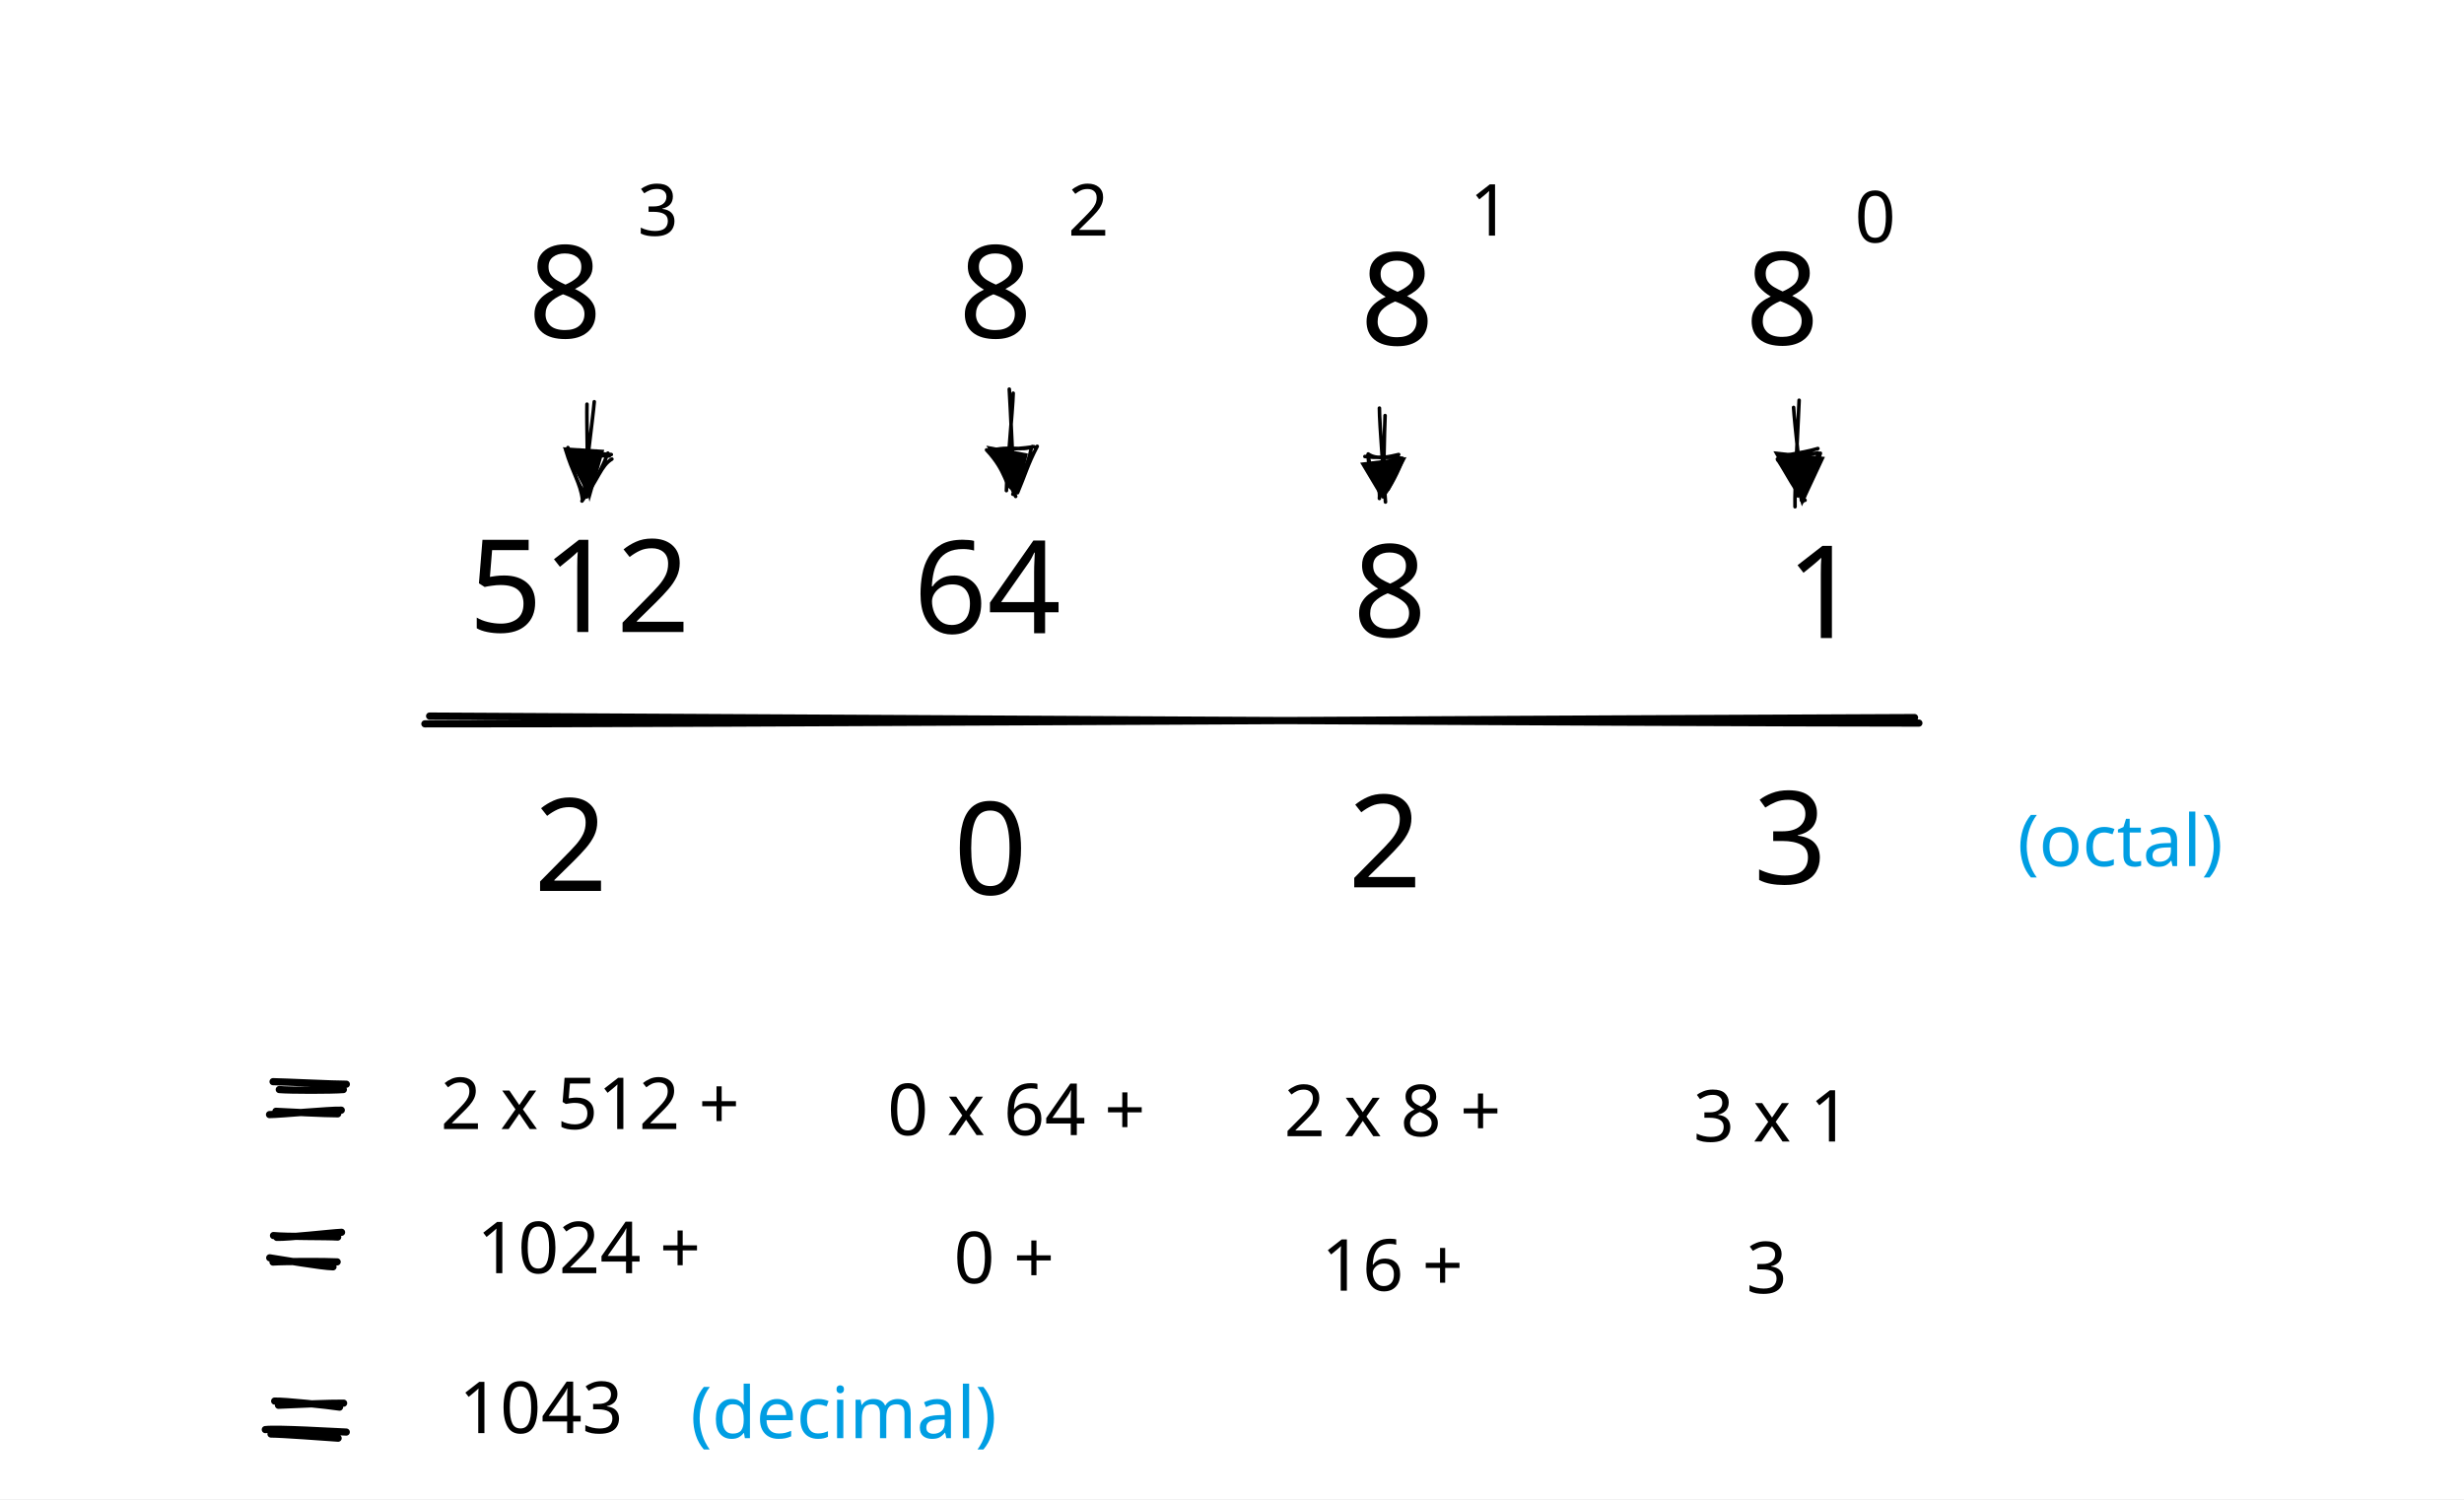
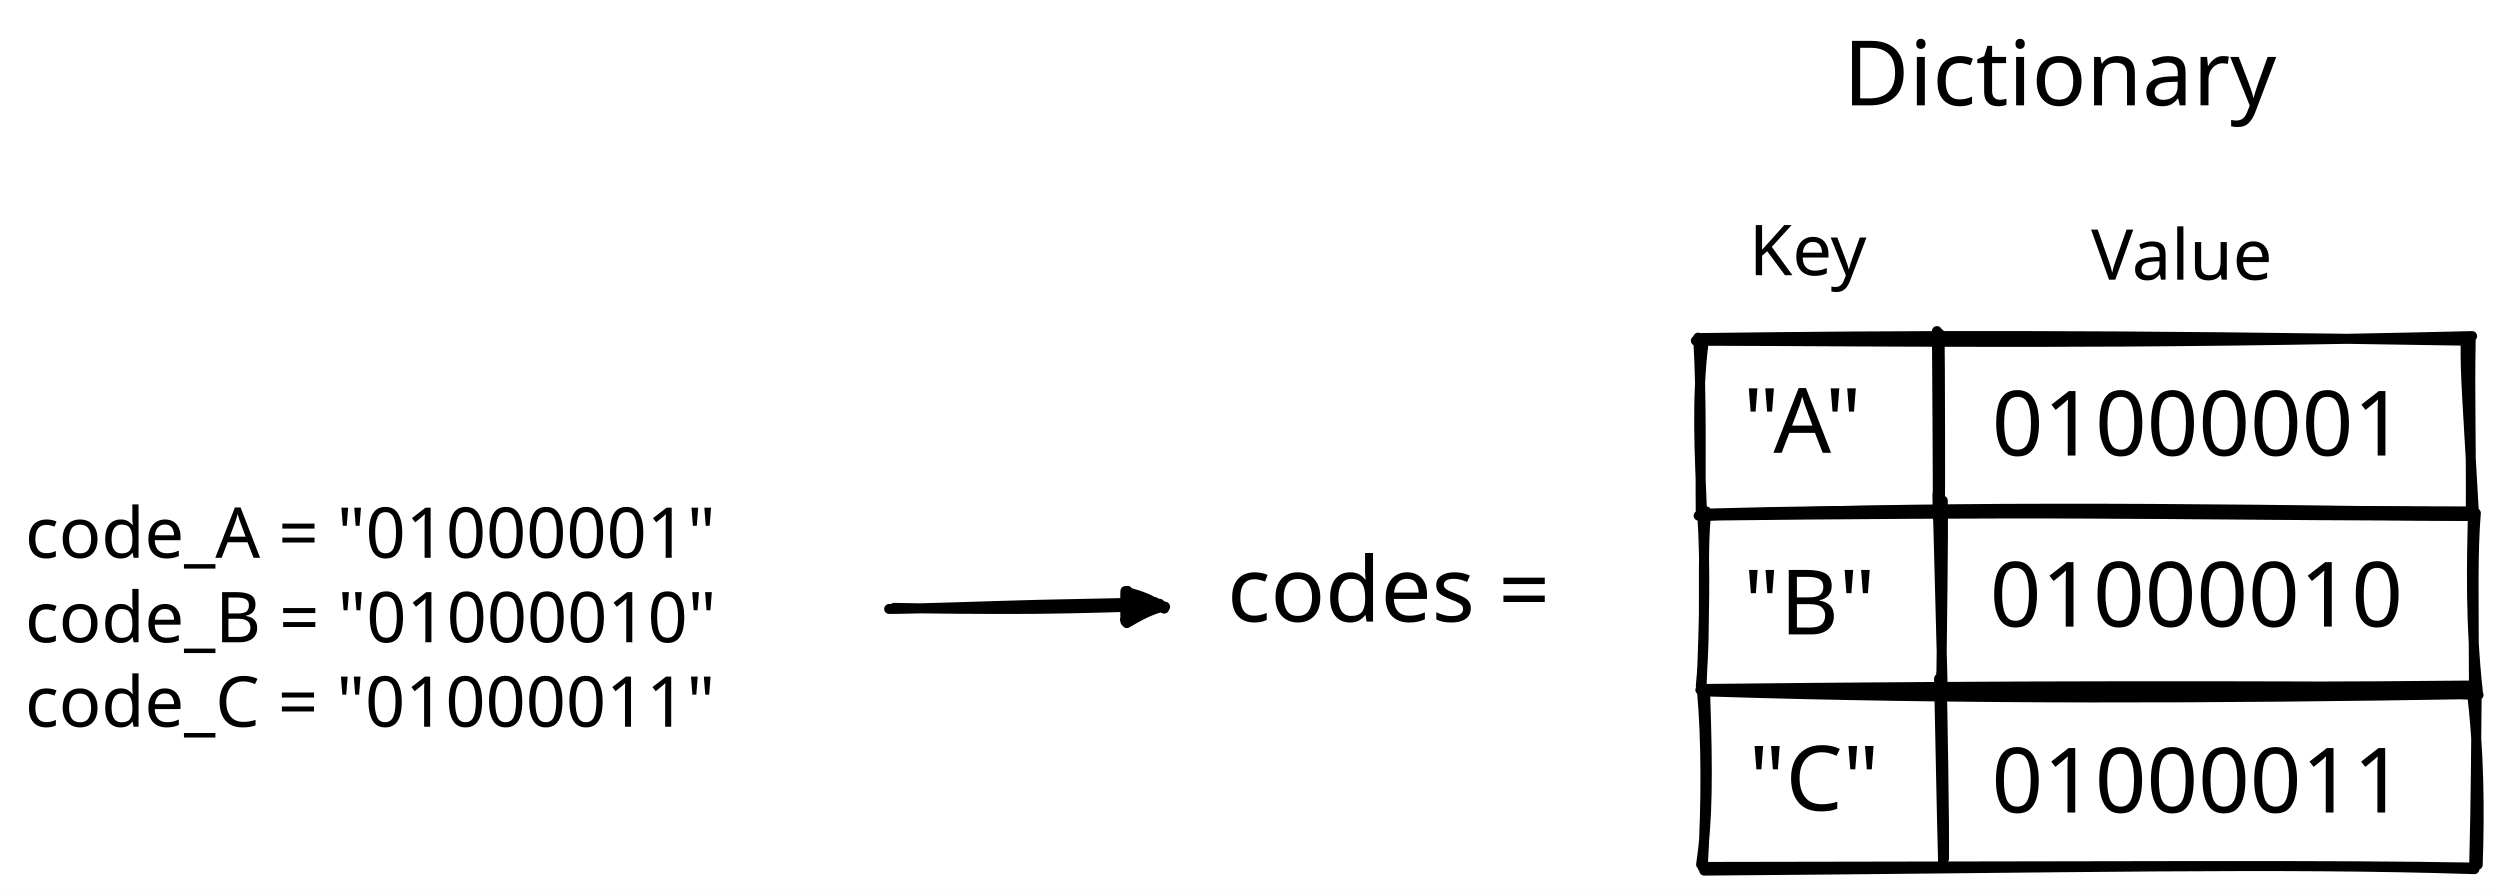
- <svg xmlns="http://www.w3.org/2000/svg" version="1.1" viewBox="0 0 687 418" width="687" height="418">
+ <svg xmlns="http://www.w3.org/2000/svg" version="1.1" viewBox="0 0 996.6 355.88" width="996.6" height="355.88">
  
-   eyJ2ZXJzaW9uIjoiMSIsImVuY29kaW5nIjoiYnN0cmluZyIsImNvbXByZXNzZWQiOnRydWUsImVuY29kZWQiOiJ4nO1dWXPaWlx1MDAxMn7Pr3B5XmZqrnXPvsybNzBcdTAwMDZsvC9Tt1IyXGKQXHJcYiPA4Fv579NcdTAwMDc7SCxSgIBcIntCZbElgVpSf91fL6f5+8vW1nZ32Ha2/7O17VxmynbDrXTsl+0/zPa+0/Fdr1x1MDAwNbvI6Hff63XKoyPr3W7b/8+ff9rttlVzu1x1MDAwZp73ZJW95tvbnIbTdFpdXHUwMDFmXHUwMDBl/C/8vrX19+jf0Im6zqA7Ona0NXRcdTAwMWEyvfHEa43OiFx1MDAwNWJcdTAwMTKp8W7XP4DTdJ1cbuyr2lxy31x09phN28xcdTAwMTd5r13IXHL2WPX2IXszfD3ffVx0Tll1XHUwMDFijYvusPF2MXa53us4wV6/2/GenFx1MDAxYrfSrZtTT21cdTAwMWa/z/fgZlx1MDAwNe/qeL1aveX4/sR7vLZddrtDs1xyofFWu1VcdTAwMWJ9RrBlYI7AXGZZmFx1MDAxMKQ51Yhxxce7zVx1MDAwNzAuLcqIXHUwMDE2nFCKKZFiSrJ9r+F1jGT/QKNXINuDXX6qgYCtyviYbsdu+W27XHUwMDAzTyo47uX9mmkgWN1xa/Xu6PTB6ZzRjcdcbiGusKTBYzMnaecqo2f/V/jWtCrvt6bVazRcdTAwMDK5zI7DaX1cdOtM6JneXHUwMDBidOrtv5C705tq48FDg4Pn08xY9lx0XHUwMDA1sztcdTAwMWTvZXu859v7T4FEvXbFftNcdTAwMWUspKZcdTAwMThxjFx1MDAxMVx1MDAwYq6j4baepoVteOWnOVxuV/Va3Vx1MDAwYvfVnJeKia1cdTAwMTm76TaGXHUwMDEz6jDSfFx1MDAxMFCFn43vwOlG7ydcdTAwMTNcdTAwMDfuNtyagcV2w6lO4qXrXHUwMDAyUse7u1472FuGXHUwMDEz2/BxnVxcZfpcdTAwMDK8jltzW3bjcizEaM+3P5ZDKcPTXHUwMDFixyjlTHCGiWJcdTAwMGJcdTAwMDN10LmqP9VcdTAwMGLauazks88+KdU8nkk/UCWyRDRQXHUwMDE5sVQyQMXBR4+BSmaAKiVHWitcdTAwMTHYz5/FaVxmkphcdTAwMDA1oD+JJIJcdTAwMTZFXHUwMDEymoskrFx1MDAxMkVcdTAwMTJaXHJJXHUwMDAyRSFJSimUkGxxj1e4Rjl8vkNcdTAwMWI31Vv8VLne711cdTAwMTVcdTAwMDapXHUwMDA3XHUwMDEyosSSs26OUcEkxVxu8CNcdTAwMDXbXHUwMDE4elx1MDAxNnRzVHGBiZTJuLmM/+q+lNz6TuPaezhcdTAwMWI+29lnT63NzSGFRHCFv91cXDQ4VTRcdTAwMTnlkiEtwvb0R+js15+vL+7qXHUwMDFh12uscZN1r+hZr5h+dFxuapFp34YsnVxmOuVcIq5ccnPKNUKEr1x1MDAwZpzp8W04XHK+XHKvmyVcdTAwMTKwQFhBrLM4SyzkirtF/yxzh5z85VVcdTAwMTb3ulx1MDAwZfXSXHUwMDBlXHUwMDFmTdCsb+Mp821KUKRcdTAwMThV66OGcb5t31x1MDAxZN6X9EX1MDs8KZdwede+91x1MDAxZtbn23j4On77tlx1MDAxOOJcdTAwMTlcdTAwMTPCIUWA7oS0+0fgfH3Zxy+HeadQzud68pWxXHUwMDFi2uqkXHUwMDFlnFx1MDAxY/9C17ZY2CaIIFxuosxAjs/j2khcdTAwMWFcXFx1MDAxYllccj1Y80j4wJ3ESuvQXHUwMDAz/lx1MDAxMXzcQu1BNsqlLOLZ/rkjKtXG/n3a4YMx4Icpilxi0UpwIeVcdTAwMDSUONVcdTAwMTZmikimXHUwMDExMcduXHUwMDBlSWRcdTAwMTZJc9xcdTAwMWOwXHLNRVJubsOZSo5EoF6bdnPzOWjCbm5FXHUwMDBlSmh0XGanMFx1MDAxN0ipJUjoqeLoRt24XHUwMDE3r+1H2z7MPuVxXHUwMDBipVx1MDAxZaiIXCJLXGLNtMBCacSD631cdTAwMDOqslx1MDAxNKacXGKFpVx1MDAxMORX81FcYqxBTM6Cgz9uqiVZnH5kOkq0nN46XHUwMDBlXHUwMDE2XHUwMDE5UUzzJehoX1x1MDAxN3HWLaGrLr9kt5eZg1x1MDAxNu+dpFx1MDAxZKZcdTAwMWEpXHUwMDBix6BUWlxuaWKYOaPhOtW6UVx1MDAxYUo4x6BUa4SZkSVcdTAwMTGUbjZoTFx1MDAxNqWCpVx1MDAwMaYgxWrEXHUwMDE3iemtY39cbrdSXHUwMDAzXHJcXIL4XHUwMDBlMydu54Sc1PTZcfUg41xcKv/hNu1AVSj9SVx1MDAxZCmB6lxu4LuJwHPn8LH2ki3e3ufze7n+ob3n+UfD9eV0iKK/y/Lhm1x1MDAxOFx0Tlx1MDAxMlx1MDAxZJVKMHNcdTAwMWOY4OJe9OHia7O5+5jZyT2hzF1eNFx1MDAwYvuXO6lcdTAwMDcnTX9SXHUwMDA3c4a5oop9xqxcdTAwMGVNQ1aHroZcdTAwMWZcdTAwMWGTXHUwMDE0XHUwMDA1XHUwMDBlylx1MDAxOdxLsjB+WD9bbVx1MDAxZeczJad+ceKcXHUwMDFjXHUwMDFk3u3ad2nHj1RcZlgoXHUwMDFjZ0JBrDSegJJhoUwqXHR/KCUoxNnXjSSxYF2egsBCyc/g55KloVx1MDAxY8/Pvybs6YxcdTAwMTixWH27kXPAqqKJKNBQZuqLi2M1/smmXHUwMDE0q1xuS2vS1XHEw95v3aCcg0lcdTAwMTIyXHUwMDAx79RTXHUwMDExpeRS6ZtcdTAwMDBq31x1MDAxZjt53/JtJZe3OpT8rt3p7rmtituqTVxu9t7SnFsgblx1MDAxOYGv3DNS7iBcdTAwMGJjMfGSocNqdtvYtYn8XHUwMDFiMJWZi3dalVx1MDAxZlx1MDAwYlx1MDAxNe9vQkJcdTAwMTmZMNFaMsa1iVx1MDAxMlx1MDAxMJmRXHT0iFx1MDAwNHZecDwjU8P2u/tes+l24d6XPLfVnb7Ho5u5a/Bbd+xcdTAwMTlLXHUwMDAw11x1MDAxNN5cdTAwMDea576p+fiItvnQSaNcdTAwMWP8tFx1MDAxNWjj6Jfxz3/98eOjiVxmXHUwMDBl/1x1MDAxMv5/aSuERUwhSDDwTJgsnl+Oz3Ok1FxmaVxuyqJcdMeCKsIkm6JcZohaiElBmOJcbuvNce95xilgnd9cdIPgXHUwMDA0UVx1MDAxY15H8Fx0zVN8r8yEJYCIkGmlkVSUj9I3M5aAWFx1MDAwMpv6nZBcXHFcdTAwMDHhk1jNPMUnZSfNXHUwMDEzRVx1MDAxMMoqRlxiXHUwMDE4XHUwMDFmiP5nZFx1MDAxMlx1MDAxNuBKcClcdTAwMTHIhlxipp/LOqm1WSdNp7dcdTAwMDYkSYFpXHUwMDEyyyRcdTAwMDTia5optU6gumCeXHUwMDE0MfpENVxydfC+WSeRkHVcdTAwMDJcdTAwMTMpKVx1MDAwMy+PpSZIhdZHxJgrLpg5mi5cdTAwMTPefDhrXHUwMDE1v1BrkkxcdTAwMTlrgFx1MDAxMcNaYayFXHUwMDA2czRjXHUwMDFiqCVcdTAwMTFcdTAwMTNgylxiyFxyZmRFNlx1MDAxNd+TMSlcdTAwMTVjkiqBNFdKaFx1MDAxNbQ6hNhcdTAwMTQoquBcYoFcblx1MDAxMozmMLxcdTAwMGZmr3ai9dm81mfBVKRcdTAwMDFTaLTWSC9ebYiv9abVfiGqJ+jVlP1Sv45dhc72veqAXHUwMDE5V1R/anNcdTAwMTW/ymaCx5h2I0pcYoNcdTAwMTBcdTAwMTDuXG7Rc+zCJLeSM5e+kK2Kb0uZslWgSVx1MDAxNOwnXHUwMDA3pTHNL3xGKEOuuEZYc81A7s9cdTAwMTb6seDwhUxTxyl3p6RcdTAwMGJcdTAwMTEsXHUwMDFj3V40otNcdTAwMTTxxbNQQ94vPVx1MDAxNa5vr55po3N9fYDqLZ36jLFcdTAwMTB0Klx1MDAwYsVcdTAwMTCNyULNNTNLp4fF3KUhoa6I93hPXCIspdA/aZJm44ulKzCBsfyxSYrVx1Gedo4qUlx1MDAxNaWJoIeI8WVcdTAwMTZbqOPLr55b18NcdTAwMGJduqy+9s86XHUwMDBmx6XVXHUwMDE0cbpRZYOlXHUwMDBiSSfUkGtcdTAwMWGu06+9T2ZesVx1MDAwZs0oIDdFXHUwMDE0zsgvTThcdTAwMTAqyEpL/qZ84rRcdTAwMTWP2LNm/zCxb62eIfRcZqeOX8g1RNZcdTAwMTFZZDNcdTAwMWKm4Fx1MDAxMVx1MDAxNMRcYovTVvt6p1Ah1aPH5unh7fmrlDe7u9dp91xuXG5cdTAwMTFcdTAwMGJug0aaXCKKVMg4mfdDrGRcdGGKjCbnXHLkZ2MoJVx1MDAwYnWzMcN0mEimIM9cdTAwMTnnalx1MDAxOXdcdTAwMTA86lVcbn2pKPOtuMxcIq4gryD+xFx1MDAxMG8sTq/62afq8eDo3DlcdTAwMTL90rkgt4RdnaZcdTAwMWRIXHUwMDFh6zCQ2GT+SmCUXHUwMDE0kOZcdTAwMTCuOVx1MDAwNXmIv0BcdTAwMTaGXHUwMDEzWYubMJLmz5lIXHUwMDE4SSvOmaAypk6lgCFSQlx1MDAxN3dJN15Jlc8vL0rDol15fK3k+lx1MDAwN+2rtCNcdCNcdTAwMTJcdTAwMGIlpFLlkzCEMyBpeJLO54HSR3ZKLKRpM11iklx1MDAxMqmW6Typ2IXW4Oj65GaPXG6/c3E5OGJ7XHUwMDFmYUxcdTAwMTmJhZJMmVeCMIxcdTAwMTCRzISIhKE0v+EyYSj9oOEyKmeBZTS/Y1xcc6KIXlx1MDAxY0q3N/7JS+2md9nPkOq1ymZrXHUwMDBmxyt2TySYtaDIMkPChNZcdTAwMTIorZpCkuaWYKZ0XHUwMDA0uoVIKLG99tZl8I1cYlx1MDAxMyVcdTAwMTjGZm3PXHUwMDFjYM0mNyCOXHUwMDA19kBcItov37dcdTAwMTl9383UWa3xmFx1MDAxMXt3vUv74ln2i+h7d2RCOZCVUfnJcyCRXHUwMDBmfurdX8L/L1x1MDAwYnRgMlFAp5phRvFcdTAwMTJ1vF5cdTAwMTapXFy/fVrj5ZdiXHUwMDBmkfNSf1hNPc6BfDJqgMxcdTAwMTiER1ON1Vx1MDAxMlFcdTAwMGJcdTAwMDBOlSZm6lx1MDAxYtNTcv1inFx1MDAwYqZMoSpitd9vnP/f4TyaXHUwMDFiR1YhNGdmytBcdTAwMTJcdTAwMTPT2EXupLnfpEdcdTAwMTdOOTOol4+z+bPUzzOUUkww40mcXHUwMDBijSzEKbhNXHLch9DNlSfwvLFcdTAwMTiza5FcdTAwMTSSXHUwMDFh5FmqXHUwMDFmcnVmzDlcdTAwMTY/u5RviVx1MDAwMTNbgy3g/Vtb/07DmqSQNKtBS0T38lx1MDAxMYYhylx1MDAxMktcZt29KvZcdTAwMGJu6a78nM3j8/6TLnh2I/UrbzVClibghrRESEkmp7CFLcnNOFx1MDAxYSbgVsjNNcOEhv/EQMvkXHUwMDAyOKVrXHUwMDFjZFx1MDAxMVx1MDAwYi0t2M9OPlti5C4os2DpXHUwMDAw1liW1WDFI5mpUFxuKJleYuZ8t3s0wF+LJ/jueF9cXN3t3Xawa6dcdTAwMWRVXHUwMDE4YWyZUFx1MDAxYjNhhjpMo4ok5LFcdTAwMTZDXHUwMDE1XHUwMDE1ZvJqeFHFJlElqFx1MDAwZc21SsJhqVx1MDAxNLkrtbqzkpGowkKAZTTDP1x1MDAxN4ZVzVx1MDAxN7ia691cZirnT4PG7W7zrlE6Sz2sMOGWXHUwMDAwKlxiXHUwMDA0XHUwMDBiYS31NK6oxalEWlx1MDAwYsEl2+DYJb5cdTAwMTBcdTAwMTGEyIArrlx1MDAxOUnGXa0jR7rEonRQ5lRM0n1cdTAwMTMkXHUwMDE2UpG50phJZlqCq4I7urinylx1MDAxNFx1MDAwN77Mv4hXWWzo8iB3ddU5evxcYjlcdTAwMTRgdlx1MDAxNJhcdTAwMWaEV2yy61BSaVx1MDAxMVx1MDAwNsFcZlFcdTAwMTB6XHUwMDAx89pcXGi1SlxuXHUwMDA1zohcdTAwMTVcdTAwMTNLrVT/nVx1MDAxYvmIuZHoYkd03Vx1MDAxMDElXHUwMDE1eMbFfaLv3era4fO+r5j/tbjv31x1MDAwZV+dQvpcdTAwMDGsLK4lkEksXHUwMDE5YHXSJUrGLao1kZhcdTAwMDHpXHUwMDE2m0yOrFTsXHUwMDAw+lx1MDAwYmL90oXtv1x1MDAwMZxcdTAwMDCAozMw0TNcbpGZQlx1MDAxMp7o8yP8XHUwMDE2n+933Yd8IaueveL9y0XdZXss7ZxWKmExYVawXHTz3UdqcjGSKWWCXHUwMDA3XHUwMDBlXpvDL1xu5I/jtJopXHUwMDA0ViaZsr9cdTAwMTSEJ1x1MDAxNytiRJjZkIpgMVx1MDAxMGYlYPG4fmkhiVlnuDiyfF3oZ/Z8t1befWxcdTAwMWNf5Vx1MDAwZks7eZF2ZJk2T4i9OFwiXHUwMDE0sEWnhmlLSi1EwcJAIFx0TH+D5UE5pzdtXHUwMDFlsIRmVKNkvk4s4WBcdTAwMTFtvalyXG5w9V2UlVAlUGTAXGKQXHUwMDEyipAlanF2t5o7e7l1j3ZfWabY+frotss47aAyoyFGo/84N2EjmVqFICm3MJGIXHUwMDEwXHUwMDA1fkKIzfHN0MqkWFRcdTAwMTmKieVcdTAwMWGH6sahSmFGV1pcdTAwMTS0mr9cdTAwMTJvqpxcdTAwMDJUfVx1MDAxN2U1XyWjK9xcZnNwZWrxIM7j7st5zsuXTk6vy1fsPKd9r5Z6VJnvqDVz96jGVFJcdTAwMTmsa1x1MDAxZaNKXHUwMDExKlx1MDAxOTK5c402l9hcXGzapjJjXHUwMDE3XHUwMDE0W+OIwPS4qo8wbDO6JSxcdTAwMTJIXGaCKa7xXHUwMDEyhbfHvYe7go88t8jtyv5cdTAwMTE5cVx1MDAwZfiK8/uSbf2kXG4jTVxiN1xcalxuR4pb4LJcdTAwMTCjgCYtVLrymVx1MDAxMmtcdTAwMTBbRGRD3reZK9e9s/vnSqGFTp9q+LFfuKuV9353hH2+pEkkzFn0nE5k4kYs+eKtn/K2OihlnJ2CfXj/nDu88DPUXjFrkmzZgmhmXHUwMDA2Klx1MDAxMkbCna4jnGtqMUmkMvuAhm7wi5JWwDlcYmRcbipcdTAwMTHl9t84/7/DeSQvXHUwMDBlpeRmkqOcY8LkXHUwMDEy/rxZfURcdTAwMDc7lXqjcbLn+Kd5TWqvOu3EWCpcZkhGjEhOMCVTjTRSMkuZ8sZoXGb9XHUwMDA26/3zvsBlTrBJkTbfspTMmihh/iZcdTAwMThsXHUwMDAya0pcdTAwMDM1XHUwMDFlybFcdTAwMTKcYr47l5ks4DKD6PfIcP/G6e1dXHUwMDFluM2r451hudA/vUw7mDDBk35SYFx1MDAxMT/ORTtcdTAwMGVdXHUwMDFkNWJB1FAl4anqZFBDgPwnXHUwMDE3Tf7TK3ftxr/SXHUwMDAwnO+irIRcdTAwMWSMIyNLjqiiXHUwMDE0LVFnP2w97zxn+VBcdTAwMWagXHUwMDAzLTMnL1fNh/RPhmdTXHUwMDFjU4r4ufA/h1x1MDAxZLVQ5yZ4XHUwMDFjjpnGa/xSoliPY5ZTJoedilN2m2lBz1iYN/x8eaeG23a7fdGF+zRm3/BcdTAwMDTcyvvFXHUwMDA2XHUwMDFmud13nZe9WSX4R3X0Mp86wqTRfmdE5b99+fY/LFx1MDAwN4RcZiJ9
+   eyJ2ZXJzaW9uIjoiMSIsImVuY29kaW5nIjoiYnN0cmluZyIsImNvbXByZXNzZWQiOnRydWUsImVuY29kZWQiOiJ4nO1bW1PiSFx1MDAxNH73V1Ds65jt0/eeqn1AnFHXu46grltWhFx1MDAwMJGQYFx1MDAxMkDcmv++neiQgFx0XHUwMDAzKk5mdvMg0Pd0n6/P+b5u/1krlcrhuG+VP5bK1n3DdOymb47KXHUwMDFmovSh5Vx1MDAwN7bn6ixcdTAwMWP/XHUwMDBlvIHfiEt2wrBcdTAwMWZ8/P13s9832nZ443ldo+H1XHUwMDFlq1mO1bPcMNBcdTAwMDX/0r9LpX/iv6mOfKtcdTAwMTGabtux4lxucVbSXHUwMDE3cDabeuC5cb9AXGJnoFx1MDAwNOaTXHUwMDEydrCp+1x1MDAwYq2mzm6ZTmAlOVFS2ZNmd3Pd3Kyej+tnl2S032lcdTAwMDX7Sbct23FOw7Hz+FZmozPwU4NcbkLf61p1u1x1MDAxOXZ0Pp1Jn9RcdTAwMGI8PWtJLd9cdTAwMWK0O65cdTAwMTVEXHUwMDEzXHUwMDAwk1SvbzbscFx1MDAxY6UhNEl9nIWPpSTlPipcdTAwMDFEXHUwMDE5XHUwMDE4IVx1MDAwNFx1MDAxOCOBXGLgSXbUXHUwMDAwwcpcdTAwMTBKKSmEwopLwWZGVvVcdTAwMWPPj0b2XHUwMDFiip9kbDdmo9vWXHUwMDAzdJuTMqFvukHf9PWSJeVGT+9MkDBAd8VcdTAwMDBcdTAwMDSkO+pYdrtcdTAwMTPqXHUwMDEyXFxcdTAwMTk86oNcdTAwMDNcIlxmXHUwMDE4T4ZcdTAwMWFY8apISakkXFzJSUY0gP5OMzaQv9PT5jafps1cdTAwMWQ4TjLmKONTyqiSOoN+03xcXHvgQlx1MDAxMcUxMMrFJN+x3e5sc47X6CbmXHUwMDEyp379kG2nunq2ibJcXFx1MDAxM6VEKYpcdTAwMThBXHUwMDBiW2j3sDfaq49cdTAwMWHbcLLpfNnfuYGaXSu8hWJCXHKql1x1MDAxZFNcblx1MDAxNHHMZixU5OS+tYFcIkPq+lRKLFx1MDAwMWeYpyDfMU/AenhSKkBL2Oc3S0lsXHUwMDA1P6V8fVx1MDAxZrNNzafph1x1MDAxYrbbtN32bFx1MDAxNctt5uQ4Zlx1MDAxMFa9Xs9cdTAwMGX1MI4821xyZ0vE7VZ831x1MDAxYnUss5nRcm5eP2ou2fyjJ/lWSuwo/jH5/veH7NKZy1x1MDAxYj3PXHUwMDE2NmlqLf2Zh+3Qulx1MDAwZjOxjfBs6jdsY8Qg3pJcdTAwMTd3P6Od7ct+57RS71x1MDAxZKBuQGSne3ZQLTy49XROOZhk647BTfWq6FxcRaTiVO/uK1x1MDAwMzfPXHUwMDAwNCWzXGKmUlx0KVx1MDAxNFtcdTAwMDbA7+dgkrX23PDUfoimm/Cp1M9mz3bimZ0kx9app+eqXFy5KqcnMLBip1x1MDAxNK3CVOGKY7fd2GdZrWm7XHUwMDBlbVx1MDAxZNVNskOvn+Q2dOembs7feYZiz7fbtms6X6ZcdTAwMDbyMkSllmw2oFx1MDAwM1CIMbGEu6zu1+/U9vDSro//7N1fbF3vbjV2XG6PKMz4XGaGwIggxFx1MDAxNZWYYlArw5CO21x1MDAxNlx1MDAwMVx1MDAxMdNmraPOgkZpr1x1MDAwM1x1MDAxMYJ4XHUwMDBloVxiOJqMZS6U5lx1MDAxMyQpcvFEomVERC5cZqehXHUwMDA09rB9UltcdTAwMGb2N493R5292u7gJ3BQXHUwMDE0puGkZFxmJ0lcdTAwMDVcdTAwMDVcZkitzie9XHUwMDAxI6JYXHUwMDExxmVBXHUwMDFk1lxcw8xjRFx1MDAxOGiuTepYgVEk5OJR03Csxned7sPt7af67eFZ59LBp27hjTKiRFxcXHUwMDAzUFx1MDAwN01cdTAwMDKid54xUWzoqdB5ulx1MDAwMCeSrMxCX02JpNAuiSrKl7DP/1x1MDAxOdGvy4hS0dkstjmO1oqwxeO3u4fe+bBcdTAwMDVtXHUwMDBmX7bk5a7fqleOZOGxXHUwMDFkMaKI83BChFSIT1x1MDAwYnJcdTAwMTSIgXUu5oKJKdD9XHUwMDE4Rlx1MDAwNJxrlqq9TDE9zGsp0UZRKNHGiylcdTAwMTHKpURcXCHNrNVcdTAwMTJcdTAwMWGD3ZW7Trtm763vXHUwMDBlWspcZk44R/XCI1xuMzZH4qaAsqOsXHUwMDFmRI8wXHUwMDAypakq/JKIeuQkgIpcdTAwMDCqyVhehKtcdTAwMTR9ndXuXHUwMDE40kxHqMVcdTAwMWRVS6nNP1x1MDAxYoONh7uLL6ixeUt9K6hcdTAwMTRcdTAwMWVWwOadXHUwMDFjYaGMaIIxXHUwMDEw7bVcdTAwMTFcdTAwMTUrw1x1MDAxNZXPYUXYLKykZJJTtFSk+WNRhWU2quBcdTAwMTmqdq1xJqBS0cF7XHUwMDAwKlx1MDAxYcbLfJTMP4fVXHUwMDA0Roc6JEX6voemWreGTUtcdTAwMWO5g/Yn34fBPpyc+IVHXHUwMDEzVsxg2lxyXHTGJFNETJ9yYfleQrigi6BcdFx1MDAxNFx1MDAxNUpK+UvCqWY6XHUwMDAzq1xigHpcdTAwMWPIXFxIzZXvMORcdTAwMWUw6ZnlXHUwMDEyU7qEXHUwMDFj3qpZh8dV8+72sttcdTAwMTj19oZCU83dwuNcbijMOT2mXHUwMDAyXHUwMDE5XFxcIook0zFcdTAwMTfmKeWogGpcdTAwMWXnkZ4nKC4k6Obaaa6aR1SuiWq3ICVcdTAwMTGpefieie5eO+aRfXDo16u1oTquXHUwMDBle1x1MDAxN6O9wpsoJszQK85cdTAwMTAmkiM2fVx1MDAwNEo5MaRAXHUwMDE4RzSGstTaXHUwMDE3TszDiFIpQKQk8f/VvP+ymsdy3Y/ed1x1MDAxNYt25IWhXa1cZj6d1dc/35O9rc/0/O5mXHUwMDE0blx1MDAxNf/uUsSRUG5URyUx6LtcdTAwMWPNLijmKVxuSONHLFx1MDAwM+CfRXq4KleLXCLmVV8s5jHIQ1x1MDAxNFxiyfVcdTAwMDbMXHUwMDE3XHUwMDE381x1MDAwNlx1MDAxYteHPn842D59XHUwMDE4nbe2dlx1MDAxYfT4/kvhXHUwMDExXHUwMDE1iXkqP56T1CCRJiFcdCBtXj/8soPeXHUwMDAzmaZ1WFx1MDAxNjNme1x1MDAxZKSeXHUwMDE0tFx1MDAwMt12gO/cdshcdTAwMDNcdTAwMTZG+Vx1MDAwN0/AXHUwMDE1UFx1MDAxZLIvXHUwMDFlhnb2xfX5zrhTOdi7RDvXx75rjVxuf6hMxczVb4ViXHUwMDAxj3BcdTAwMWVdcyCrvPpcclx1MDAxOaKD9kRcdTAwMTlcdTAwMDEmR1x1MDAwMr9cdTAwMGKUtM+mXG6/XHUwMDEySnmaw3MoNbymdV0p/VG6mtzbuSpfuXHyRipcdTAwMTnQJLmaToZcdTAwMWPfpt5cdTAwMTeFb/FcdTAwMWFzXHUwMDAxbEaxclx1MDAxNoL5PFxyUWr2JFxiXdw3tlnjmlx1MDAxMLZ5tFx1MDAxN1xcbG+M+1x1MDAxN4fXg4uiI1jCvLu0VLNMpVx0NVxiXHUwMDAxnGJBVyd1XHUwMDAw4rHmXCJ1iK9wtthcdTAwMDFcdTAwMDZhSu+tQkquXGKSXHUwMDE51+VcdTAwMDVcdTAwMTBcdTAwMWQ/I7XMQdhb08mXb1x1MDAwM4Wgk3qd7Fx1MDAxOXnwTUklk9niWvSsI0OHPppWKswo6IgsTSyzm8s3nLjB5zaTNLiW/lxc1v3LXFxcdTAwMTGKXHUwMDAy54ItXHUwMDExVXeDo4r7ef3obOeCO7dnXHUwMDE3tHdwXHJF3zlcdTAwMDBcdTAwMTTPVn/Gj273nf7FRu9NXHUwMDE5QXVqo3raXHUwMDE5Ylx1MDAxM1x1MDAxMUL8/FeIn58+bNqNUFx1MDAxYqDpZ5/pXHUwMDExPFVj1Vx1MDAwZT01mlx1MDAxNyFcdTAwMGJo7m1NXHUwMDA2iIpI9VxcXHUwMDE4W+eH5viMnI9rN+dtsXfuQ1hcdTAwMWSuXHUwMDE3XHUwMDFkW4pBtu5cdTAwMWY7ZSSnz9BXiK3Uzbk5hJXoUD86Y3iXXHUwMDE4W+/gXHUwMDEyVoSs7Fx1MDAxODso/VFcdTAwMDS2+m0oj5hae3KIZbPfP1xy9Vx1MDAxY01cdTAwMDJcdTAwMTk9+3bz6UWTXHUwMDA2y0PbXHUwMDFhbTxf/99a8Vx1MDAxM7VcdTAwMWHjNEKEXHUwMDE1R0Vf177+XHUwMDBid3g6hyJ9
  <defs>
    <style class="style-fonts">
      @font-face {
        font-family: "Virgil";
        src: url("https://unpkg.com/@excalidraw/excalidraw@0.14.2/dist/excalidraw-assets/Virgil.woff2");
      }
      @font-face {
        font-family: "Cascadia";
        src: url("https://unpkg.com/@excalidraw/excalidraw@0.14.2/dist/excalidraw-assets/Cascadia.woff2");
      }
    </style>
  </defs>
-   <rect x="0" y="0" width="687" height="418" fill="#ffffff" />
-   <g transform="translate(486.6221 64.09297) rotate(0 15 22.5)">
-     <text x="0" y="32" font-family="Virgil, Segoe UI Emoji" font-size="36px" fill="#000000" text-anchor="start" style="white-space: pre;" direction="ltr">8</text>
-   </g>
-   <g transform="translate(517.1221 49.59297) rotate(0 8 12.5)">
-     <text x="0" y="18" font-family="Virgil, Segoe UI Emoji" font-size="20px" fill="#000000" text-anchor="start" style="white-space: pre;" direction="ltr">0</text>
-   </g>
-   <g transform="translate(379.25 64.18647) rotate(0 15 22.5)">
-     <text x="0" y="32" font-family="Virgil, Segoe UI Emoji" font-size="36px" fill="#000000" text-anchor="start" style="white-space: pre;" direction="ltr">8</text>
-   </g>
-   <g transform="translate(409.75 47.68647) rotate(0 3.5 12.5)">
-     <text x="0" y="18" font-family="Virgil, Segoe UI Emoji" font-size="20px" fill="#000000" text-anchor="start" style="white-space: pre;" direction="ltr">1</text>
-   </g>
-   <g transform="translate(267.25 62.18647) rotate(0 15 22.5)">
-     <text x="0" y="32" font-family="Virgil, Segoe UI Emoji" font-size="36px" fill="#000000" text-anchor="start" style="white-space: pre;" direction="ltr">8</text>
-   </g>
-   <g transform="translate(297.75 47.68647) rotate(0 8 12.5)">
-     <text x="0" y="18" font-family="Virgil, Segoe UI Emoji" font-size="20px" fill="#000000" text-anchor="start" style="white-space: pre;" direction="ltr">2</text>
-   </g>
-   <g transform="translate(497.983 145.8983) rotate(0 6 22.5)">
-     <text x="0" y="32" font-family="Virgil, Segoe UI Emoji" font-size="36px" fill="#000000" text-anchor="start" style="white-space: pre;" direction="ltr">1</text>
-   </g>
-   <g transform="translate(377.1695 145.5635) rotate(0 15 22.5)">
-     <text x="0" y="32" font-family="Virgil, Segoe UI Emoji" font-size="36px" fill="#000000" text-anchor="start" style="white-space: pre;" direction="ltr">8</text>
-   </g>
-   <g transform="translate(254.6695 144.5593) rotate(0 24 22.5)">
-     <text x="0" y="32" font-family="Virgil, Segoe UI Emoji" font-size="36px" fill="#000000" text-anchor="start" style="white-space: pre;" direction="ltr">64</text>
-   </g>
-   <g transform="translate(147.25 62.18647) rotate(0 15 22.5)">
-     <text x="0" y="32" font-family="Virgil, Segoe UI Emoji" font-size="36px" fill="#000000" text-anchor="start" style="white-space: pre;" direction="ltr">8</text>
-   </g>
-   <g transform="translate(177.75 47.68647) rotate(0 8 12.5)">
-     <text x="0" y="18" font-family="Virgil, Segoe UI Emoji" font-size="20px" fill="#000000" text-anchor="start" style="white-space: pre;" direction="ltr">3</text>
-   </g>
-   <g transform="translate(130.661 144.2288) rotate(0 30 22.5)">
-     <text x="0" y="32" font-family="Virgil, Segoe UI Emoji" font-size="36px" fill="#000000" text-anchor="start" style="white-space: pre;" direction="ltr">512</text>
+   <rect x="0" y="0" width="996.6" height="355.88" fill="#ffffff" />
+   <g stroke-linecap="round" transform="translate(677.2 135.4) rotate(0 153.6 34.8)">
+     <path d="M-1.16 0.42 C85.11 0.63, 166.68 2.07, 308.28 -1.41 M0.64 -0.63 C79.97 -1.66, 161.05 -2.07, 307.09 0.42 M305.75 0.51 C305.38 13.28, 306.75 28.07, 309.12 71.5 M307.71 0.04 C307.25 22.8, 307.95 43.97, 307.77 68.8 M307.25 68.99 C194.83 67.07, 79.38 66.24, 1.19 70.33 M307.03 70.27 C212.82 69.17, 117.5 68.73, -0.05 70.17 M1.31 69.64 C0.39 45.63, -0.94 24.59, 1.83 1.65 M0.8 70.2 C0.56 47.6, 1.26 24.52, -0.23 -0.8" stroke="#000000" stroke-width="4" fill="none" />
  </g>
  <g stroke-linecap="round">
-     <g transform="translate(164 112) rotate(0 0 13.5)">
-       <path d="M-0.34 0.7 C-0.47 5.1, -0.05 21.35, -0.16 25.81 M1.69 0.02 C1.32 4.57, -1.13 22.5, -1.19 26.73" stroke="#000000" stroke-width="1" fill="none" />
-     </g>
-     <g transform="translate(164 112) rotate(0 0 13.5)">
-       <path d="M0 26.32 L-7.1 12.7 L4.47 13.43 L0.35 27.92" stroke="none" stroke-width="0" fill="#000000" fill-rule="evenodd" />
-       <path d="M-0.4 26.55 C-4.11 21.1, -3.85 19.08, -5.65 12.8 M-1.61 27.2 C-2.11 22.84, -4.52 19.47, -6.25 13.5 M-5.25 13.52 C-1.9 15.18, 0.18 14.14, 6.44 14.74 M-5.94 14.18 C-2.42 14.12, -0.06 15.04, 5.89 15.14 M6.6 16 C3.5 17.85, 2.89 21.6, -1.74 27.7 M5.48 14.35 C3.97 18.33, 2.44 21.45, -1.62 26.45 M-1.19 26.73 C-1.19 26.73, -1.19 26.73, -1.19 26.73 M-1.19 26.73 C-1.19 26.73, -1.19 26.73, -1.19 26.73" stroke="#000000" stroke-width="1" fill="none" />
+     <g transform="translate(772.4 133) rotate(0 0.4000244 36.8)">
+       <path d="M0.78 0.02 C0.98 12.05, 1.05 60.3, 0.94 72.48 M-0.26 -1.01 C-0.19 11.09, 0.19 60.9, 0.07 73.43" stroke="#000000" stroke-width="4" fill="none" />
    </g>
  </g>
  <mask />
+   <g transform="translate(694.8 146.5) rotate(0 32.5 21.5)">
+     <text x="0" y="34" font-family="Cascadia, Segoe UI Emoji" font-size="36px" fill="#000000" text-anchor="start" style="white-space: pre;" direction="ltr">"A"</text>
+   </g>
+   <g transform="translate(794 147.5999) rotate(0 85.5 21.5)">
+     <text x="0" y="34" font-family="Cascadia, Segoe UI Emoji" font-size="36px" fill="#000000" text-anchor="start" style="white-space: pre;" direction="ltr">01000001</text>
+   </g>
+   <g stroke-linecap="round" transform="translate(679 204.6) rotate(0 153.6 34.8)">
+     <path d="M-0.34 1 C64.46 -2.06, 129.07 0.48, 307.27 1.06 M0.06 0.18 C69.8 -1.82, 139.14 -1.26, 306.86 -0.71 M306.82 -0.75 C306.33 20.77, 305.77 43.92, 308.74 71.02 M307.96 -0.06 C306.67 15.45, 307.09 32.03, 307.23 69.69 M308.16 68.68 C203.61 69.76, 97.55 68.61, -1.16 70.4 M307.73 69.44 C214.92 68.75, 124.55 68.7, 0.21 70.05 M-0.98 68.82 C1.46 44.34, -0.85 16.7, 1.21 -0.7 M-0.73 69.56 C0.41 44.22, 0.92 19.1, -0.41 0.55" stroke="#000000" stroke-width="4" fill="none" />
+   </g>
  <g stroke-linecap="round">
-     <g transform="translate(281.7925 109.7976) rotate(0 0 14)">
-       <path d="M0.7 -0.16 C0.6 4.4, -1.15 22.1, -1.19 27 M-0.39 -1.29 C-0.09 3.42, 0.84 23.21, 0.9 28" stroke="#000000" stroke-width="1" fill="none" />
-     </g>
-     <g transform="translate(281.7925 109.7976) rotate(0 0 14)">
-       <path d="M0.49 26.74 L-6.79 14.46 L4.8 16.67 L2.09 27.73" stroke="none" stroke-width="0" fill="#000000" fill-rule="evenodd" />
-       <path d="M0.72 26.62 C-1.83 25.47, -0.88 21.92, -6.73 15.65 M1.39 28.62 C-1.29 23.07, -3.01 18.53, -6.01 15.58 M-5.99 15.97 C-0.12 14.27, 3.05 16.1, 6.1 14.7 M-5.3 15.96 C-3.35 15.24, -0.27 15.75, 6.51 14.76 M7.4 14.65 C4.71 19.78, 4 22.71, 1.91 27.59 M5.7 15.4 C4.9 19.53, 3.2 22.36, 0.61 28.01 M0.9 28 C0.9 28, 0.9 28, 0.9 28 M0.9 28 C0.9 28, 0.9 28, 0.9 28" stroke="#000000" stroke-width="1" fill="none" />
+     <g transform="translate(772.6355 197.7898) rotate(0 0.4000244 36.8)">
+       <path d="M-0.25 -0.55 C0.11 11.9, 1.41 62.31, 1.73 74.52 M1.82 1.77 C2.15 13.92, 1.35 60.91, 1.27 72.88" stroke="#000000" stroke-width="4" fill="none" />
    </g>
  </g>
  <mask />
+   <g transform="translate(694.9 218.8999) rotate(0 32.5 21.5)">
+     <text x="0" y="34" font-family="Cascadia, Segoe UI Emoji" font-size="36px" fill="#000000" text-anchor="start" style="white-space: pre;" direction="ltr">"B"</text>
+   </g>
+   <g transform="translate(793.2 215.7999) rotate(0 85.5 21.5)">
+     <text x="0" y="34" font-family="Cascadia, Segoe UI Emoji" font-size="36px" fill="#000000" text-anchor="start" style="white-space: pre;" direction="ltr">01000010</text>
+   </g>
+   <g transform="translate(697.2 84.7) rotate(0 24 17.5)">
+     <text x="0" y="25" font-family="Virgil, Segoe UI Emoji" font-size="28px" fill="#000000" text-anchor="start" style="white-space: pre;" direction="ltr">Key</text>
+   </g>
+   <g transform="translate(833.6 86.49997) rotate(0 37 17.5)">
+     <text x="0" y="25" font-family="Virgil, Segoe UI Emoji" font-size="28px" fill="#000000" text-anchor="start" style="white-space: pre;" direction="ltr">Value</text>
+   </g>
+   <g stroke-linecap="round" transform="translate(679.4 276.2804) rotate(0 153.6 34.8)">
+     <path d="M1.13 -1.25 C121.29 -2.26, 238.82 -1.82, 308.64 0.74 M0.51 -0.67 C102.4 2.62, 205.51 2.12, 307.53 0.4 M305.86 -1.54 C308.9 22.66, 309.06 47.33, 308.3 68.46 M307.9 -0.69 C307.63 20.51, 307.71 38.93, 306.91 69.06 M306.98 70.19 C227.64 67.65, 148.94 69.66, -0.01 70.77 M306.95 69.58 C243.76 68.53, 181.47 69.08, 0.59 69.32 M-1.26 68.34 C1.33 50.9, 1.43 32.44, 0.34 0.54 M-0.63 69.5 C0.98 43.1, 0.74 17.54, -0.84 0.03" stroke="#000000" stroke-width="4" fill="none" />
+   </g>
  <g stroke-linecap="round">
-     <g transform="translate(501.7823 112.7976) rotate(0 -0.1486726 14)">
-       <path d="M-0.16 -1.19 C-0.32 3.45, -1.48 23.61, -1.3 28.5 M-1.7 0.81 C-1.47 5.02, 0.47 21.85, 0.88 26.64" stroke="#000000" stroke-width="1" fill="none" />
-     </g>
-     <g transform="translate(501.7823 112.7976) rotate(0 -0.1486726 14)">
-       <path d="M-0.38 25.29 L-7.33 13.02 L7.04 14.61 L0.61 28.38" stroke="none" stroke-width="0" fill="#000000" fill-rule="evenodd" />
-       <path d="M-0.5 25.47 C-0.55 24.74, -2.89 18.79, -6.14 15.46 M1.49 26.69 C-1.36 24.06, -3.34 19.62, -6.22 15.2 M-5.83 15.36 C-4.79 13.78, -0.28 13.86, 5.07 12.27 M-5.83 14.29 C-4.13 14.72, -1.18 14.23, 5.13 13.52 M5.03 13.46 C4.72 18.6, 2.17 22.65, 0.47 26.62 M5.77 13.58 C4.71 17.34, 2.34 20.81, 0.89 26.98 M0.88 26.64 C0.88 26.64, 0.88 26.64, 0.88 26.64 M0.88 26.64 C0.88 26.64, 0.88 26.64, 0.88 26.64" stroke="#000000" stroke-width="1" fill="none" />
+     <g transform="translate(773.0355 269.4702) rotate(0 0.4000244 36.8)">
+       <path d="M0.94 -1.04 C1.26 10.98, 2.09 60.44, 1.92 72.81 M-0.03 1.03 C0.23 13.12, 1.17 61.73, 1.56 73.93" stroke="#000000" stroke-width="4" fill="none" />
    </g>
  </g>
  <mask />
+   <g transform="translate(697.1 289.0999) rotate(0 32.5 21.5)">
+     <text x="0" y="34" font-family="Cascadia, Segoe UI Emoji" font-size="36px" fill="#000000" text-anchor="start" style="white-space: pre;" direction="ltr">"C"</text>
+   </g>
+   <g transform="translate(793.9 289.9) rotate(0 85.5 21.5)">
+     <text x="0" y="34" font-family="Cascadia, Segoe UI Emoji" font-size="36px" fill="#000000" text-anchor="start" style="white-space: pre;" direction="ltr">01000011</text>
+   </g>
+   <g transform="translate(10 195.7) rotate(0 157 50.5)">
+     <text x="0" y="26.667" font-family="Cascadia, Segoe UI Emoji" font-size="28px" fill="#000000" text-anchor="start" style="white-space: pre;" direction="ltr">code_A = "01000001"</text>
+     <text x="0" y="60.333" font-family="Cascadia, Segoe UI Emoji" font-size="28px" fill="#000000" text-anchor="start" style="white-space: pre;" direction="ltr">code_B = "01000010"</text>
+     <text x="0" y="94" font-family="Cascadia, Segoe UI Emoji" font-size="28px" fill="#000000" text-anchor="start" style="white-space: pre;" direction="ltr">code_C = "01000011"</text>
+   </g>
  <g stroke-linecap="round">
-     <g transform="translate(385.7925 114.7976) rotate(0 0 12)">
-       <path d="M-1.19 -1 C-1.22 3.22, 0.28 21.2, 0.5 25.18 M0.39 1.08 C0.18 5.02, -0.03 19.93, -0.18 23.68" stroke="#000000" stroke-width="1" fill="none" />
+     <g transform="translate(354.8 241.5588) rotate(0 53.20004 -0.6795584)">
+       <path d="M-0.33 1.19 C9.56 1.18, 41.14 0, 58.81 -0.44 C76.47 -0.89, 97.64 -1.16, 105.66 -1.47 M1.69 0.77 C11.51 1.01, 40.33 1.32, 58.08 1.15 C75.82 0.99, 99.94 0.26, 108.16 -0.21" stroke="#000000" stroke-width="4" fill="none" />
    </g>
-     <g transform="translate(385.7925 114.7976) rotate(0 0 12)">
-       <path d="M-1.54 22.63 L-6.56 14.22 L6.36 12.67 L1.56 22.03" stroke="none" stroke-width="0" fill="#000000" fill-rule="evenodd" />
-       <path d="M-1.19 24.19 C-0.7 19.85, -4.71 15.86, -4.24 12.32 M-0.14 23.35 C-0.87 20.74, -3.03 18.55, -4.46 12.17 M-4.32 11.79 C-1.94 13.54, 1.9 12.46, 4.18 11.94 M-5.24 12.49 C-1.79 13, 0.85 12.44, 5.25 12.99 M5.2 13.42 C4.12 16.51, 2.05 20.72, -0.2 23.59 M5.3 13.43 C3.58 15.72, 1.69 19.25, 0.11 23.52 M-0.18 23.68 C-0.18 23.68, -0.18 23.68, -0.18 23.68 M-0.18 23.68 C-0.18 23.68, -0.18 23.68, -0.18 23.68" stroke="#000000" stroke-width="1" fill="none" />
+     <g transform="translate(354.8 241.5588) rotate(0 53.20004 -0.6795584)">
+       <path d="M108.86 0.92 L96.56 7.38 L95.3 -6.22 L108.33 -0.46" stroke="none" stroke-width="0" fill="#000000" fill-rule="evenodd" />
+       <path d="M109.64 0.3 C104.87 0.59, 101.18 3.9, 93.66 5.44 M107.43 -0.87 C105.02 1.81, 102.32 2.08, 95.19 6.36 M93.84 6.19 C93.76 3.07, 93.7 -2.32, 93.84 -5.94 M94.4 6.82 C95.07 3.34, 95.02 1.32, 94.69 -6 M94.07 -4.75 C99.12 -4.03, 105.52 -0.76, 109.27 1.06 M95.03 -5.31 C99.37 -4.29, 104.75 -2.37, 107.92 0.47 M108.16 -0.21 C108.16 -0.21, 108.16 -0.21, 108.16 -0.21 M108.16 -0.21 C108.16 -0.21, 108.16 -0.21, 108.16 -0.21" stroke="#000000" stroke-width="4" fill="none" />
    </g>
  </g>
  <mask />
-   <g stroke-linecap="round" transform="translate(10 10) rotate(0 333.5 126)">
-     <path d="M32 0 M32 0 C205.32 2.81, 378.09 1.28, 635 0 M32 0 C218.37 1, 405.59 0.75, 635 0 M635 0 C655.22 1.76, 665.76 9.02, 667 32 M635 0 C656.52 1.95, 665.04 11.84, 667 32 M667 32 C665.96 78.49, 669.3 126.59, 667 220 M667 32 C664.99 81.8, 665.91 130.62, 667 220 M667 220 C666.25 242.59, 657.58 252.4, 635 252 M667 220 C665.56 241.68, 656.56 253.83, 635 252 M635 252 C410.89 252.66, 185.83 252.64, 32 252 M635 252 C471.76 251.42, 308.73 251.9, 32 252 M32 252 C12.29 252.27, -1.29 240.5, 0 220 M32 252 C10.69 253.11, -0.62 242.97, 0 220 M0 220 C1.53 173.67, 2.34 121.87, 0 32 M0 220 C0.75 150.28, 2.07 79.58, 0 32 M0 32 C0.66 8.72, 12.37 1.61, 32 0 M0 32 C1.36 10.19, 9.22 -1.56, 32 0" stroke="transparent" stroke-width="1" fill="none" />
+   <g transform="translate(734.8 10) rotate(0 88.5 23)">
+     <text x="0" y="32" font-family="Virgil, Segoe UI Emoji" font-size="36px" fill="#000000" text-anchor="start" style="white-space: pre;" direction="ltr">Dictionary</text>
  </g>
-   <g stroke-linecap="round">
-     <g transform="translate(119.5 200.5) rotate(0 208 0)">
-       <path d="M0.28 -0.84 C69.7 -0.5, 346.05 1.12, 415.52 1.12 M-1.04 1.33 C68.27 1.44, 344.67 -0.2, 414.31 -0.42" stroke="#000000" stroke-width="2" fill="none" />
-     </g>
-   </g>
-   <mask />
-   <g transform="translate(148.8479 216.4101) rotate(0 14 22.5)">
-     <text x="0" y="32" font-family="Virgil, Segoe UI Emoji" font-size="36px" fill="#000000" text-anchor="start" style="white-space: pre;" direction="ltr">2</text>
-   </g>
-   <g transform="translate(265.8479 217.4101) rotate(0 13.5 22.5)">
-     <text x="0" y="32" font-family="Virgil, Segoe UI Emoji" font-size="36px" fill="#000000" text-anchor="start" style="white-space: pre;" direction="ltr">0</text>
-   </g>
-   <g transform="translate(375.8479 215.4101) rotate(0 14 22.5)">
-     <text x="0" y="32" font-family="Virgil, Segoe UI Emoji" font-size="36px" fill="#000000" text-anchor="start" style="white-space: pre;" direction="ltr">2</text>
-   </g>
-   <g transform="translate(488.8479 214.4101) rotate(0 13.5 22.5)">
-     <text x="0" y="32" font-family="Virgil, Segoe UI Emoji" font-size="36px" fill="#000000" text-anchor="start" style="white-space: pre;" direction="ltr">3</text>
-   </g>
-   <g stroke-linecap="round">
-     <g transform="translate(77.02337 302.3907) rotate(0 9.650643 0)">
-       <path d="M-0.89 -0.79 C2.25 -0.75, 16.34 -0.05, 19.54 -0.08 M0.84 1.41 C3.79 1.67, 15.41 1.68, 18.71 1.41" stroke="#000000" stroke-width="2" fill="none" />
-     </g>
-   </g>
-   <mask />
-   <g stroke-linecap="round">
-     <g transform="translate(75.93651 310.5404) rotate(0 9.650643 0)">
-       <path d="M-0.79 0.24 C2.46 0.22, 16.03 -1.12, 19.22 -0.99 M1 -0.68 C4.11 -0.5, 14.94 0.05, 18.23 0.03" stroke="#000000" stroke-width="2" fill="none" />
-     </g>
-   </g>
-   <mask />
-   <g transform="translate(122.8479 296.8035) rotate(0 56 12.5)">
-     <text x="0" y="18" font-family="Virgil, Segoe UI Emoji" font-size="20px" fill="#000000" text-anchor="start" style="white-space: pre;" direction="ltr">2 x 512  +</text>
-   </g>
-   <g transform="translate(247.4216 298.5002) rotate(0 47.5 12.5)">
-     <text x="0" y="18" font-family="Virgil, Segoe UI Emoji" font-size="20px" fill="#000000" text-anchor="start" style="white-space: pre;" direction="ltr">0 x 64 +</text>
-   </g>
-   <g transform="translate(358.0282 298.8035) rotate(0 47.5 12.5)">
-     <text x="0" y="18" font-family="Virgil, Segoe UI Emoji" font-size="20px" fill="#000000" text-anchor="start" style="white-space: pre;" direction="ltr">2 x 8  +</text>
-   </g>
-   <g transform="translate(472.1348 300.2871) rotate(0 26 12.5)">
-     <text x="0" y="18" font-family="Virgil, Segoe UI Emoji" font-size="20px" fill="#000000" text-anchor="start" style="white-space: pre;" direction="ltr">3 x 1</text>
-   </g>
-   <g stroke-linecap="round">
-     <g transform="translate(76.18437 343.9995) rotate(0 9.650643 0)">
-       <path d="M1 1.02 C4.34 1.12, 16.05 -0.27, 19.05 -0.4 M0.07 0.51 C3.31 0.86, 14.97 0.73, 17.97 0.93" stroke="#000000" stroke-width="2" fill="none" />
-     </g>
-   </g>
-   <mask />
-   <g stroke-linecap="round">
-     <g transform="translate(75.09751 352.1493) rotate(0 9.650643 0)">
-       <path d="M1.02 -0.25 C4.34 -0.47, 15.82 -0.47, 18.91 -0.3 M0.1 -1.43 C3.31 -0.94, 14.61 1.04, 17.75 1.08" stroke="#000000" stroke-width="2" fill="none" />
-     </g>
-   </g>
-   <mask />
-   <g transform="translate(132.9621 337) rotate(0 50.5 12.5)">
-     <text x="0" y="18" font-family="Virgil, Segoe UI Emoji" font-size="20px" fill="#000000" text-anchor="start" style="white-space: pre;" direction="ltr">1024    +</text>
-   </g>
-   <g transform="translate(265.9205 339.7869) rotate(0 39 12.5)">
-     <text x="0" y="18" font-family="Virgil, Segoe UI Emoji" font-size="20px" fill="#000000" text-anchor="start" style="white-space: pre;" direction="ltr">0     +</text>
-   </g>
-   <g transform="translate(368.4365 341.877) rotate(0 36.5 12.5)">
-     <text x="0" y="18" font-family="Virgil, Segoe UI Emoji" font-size="20px" fill="#000000" text-anchor="start" style="white-space: pre;" direction="ltr">16    +</text>
-   </g>
-   <g transform="translate(486.8784 342.5737) rotate(0 8 12.5)">
-     <text x="0" y="18" font-family="Virgil, Segoe UI Emoji" font-size="20px" fill="#000000" text-anchor="start" style="white-space: pre;" direction="ltr">3</text>
-   </g>
-   <g stroke-linecap="round">
-     <g transform="translate(76.88109 392.073) rotate(0 9.650643 0)">
-       <path d="M0.76 -0.24 C3.96 -0.42, 15.71 -0.89, 18.93 -0.83 M-0.3 -1.41 C2.74 -1.48, 14.45 -0.22, 17.79 0.28" stroke="#000000" stroke-width="2" fill="none" />
-     </g>
-   </g>
-   <mask />
-   <g stroke-linecap="round">
-     <g transform="translate(75.79423 400.2228) rotate(0 9.650643 0)">
-       <path d="M-0.24 -0.37 C2.8 -0.37, 15.19 0.56, 18.48 0.79 M-1.82 -1.61 C1.57 -2.01, 17.32 -1.06, 20.75 -0.92" stroke="#000000" stroke-width="2" fill="none" />
-     </g>
-   </g>
-   <mask />
-   <g transform="translate(127.9704 381.5899) rotate(0 24 12.5)">
-     <text x="0" y="18" font-family="Virgil, Segoe UI Emoji" font-size="20px" fill="#000000" text-anchor="start" style="white-space: pre;" direction="ltr">1043</text>
-   </g>
-   <g transform="translate(562.5 223.5) rotate(0 34 12.5)">
-     <text x="0" y="18" font-family="Virgil, Segoe UI Emoji" font-size="20px" fill="#009ee3" text-anchor="start" style="white-space: pre;" direction="ltr">(octal)</text>
-   </g>
-   <g transform="translate(192.5 383) rotate(0 42.5 12.5)">
-     <text x="0" y="18" font-family="Virgil, Segoe UI Emoji" font-size="20px" fill="#009ee3" text-anchor="start" style="white-space: pre;" direction="ltr">(decimal)</text>
+   <g transform="translate(489.2 213.8) rotate(0 75 21.5)">
+     <text x="0" y="34" font-family="Cascadia, Segoe UI Emoji" font-size="36px" fill="#000000" text-anchor="start" style="white-space: pre;" direction="ltr">codes =</text>
  </g>
</svg>
